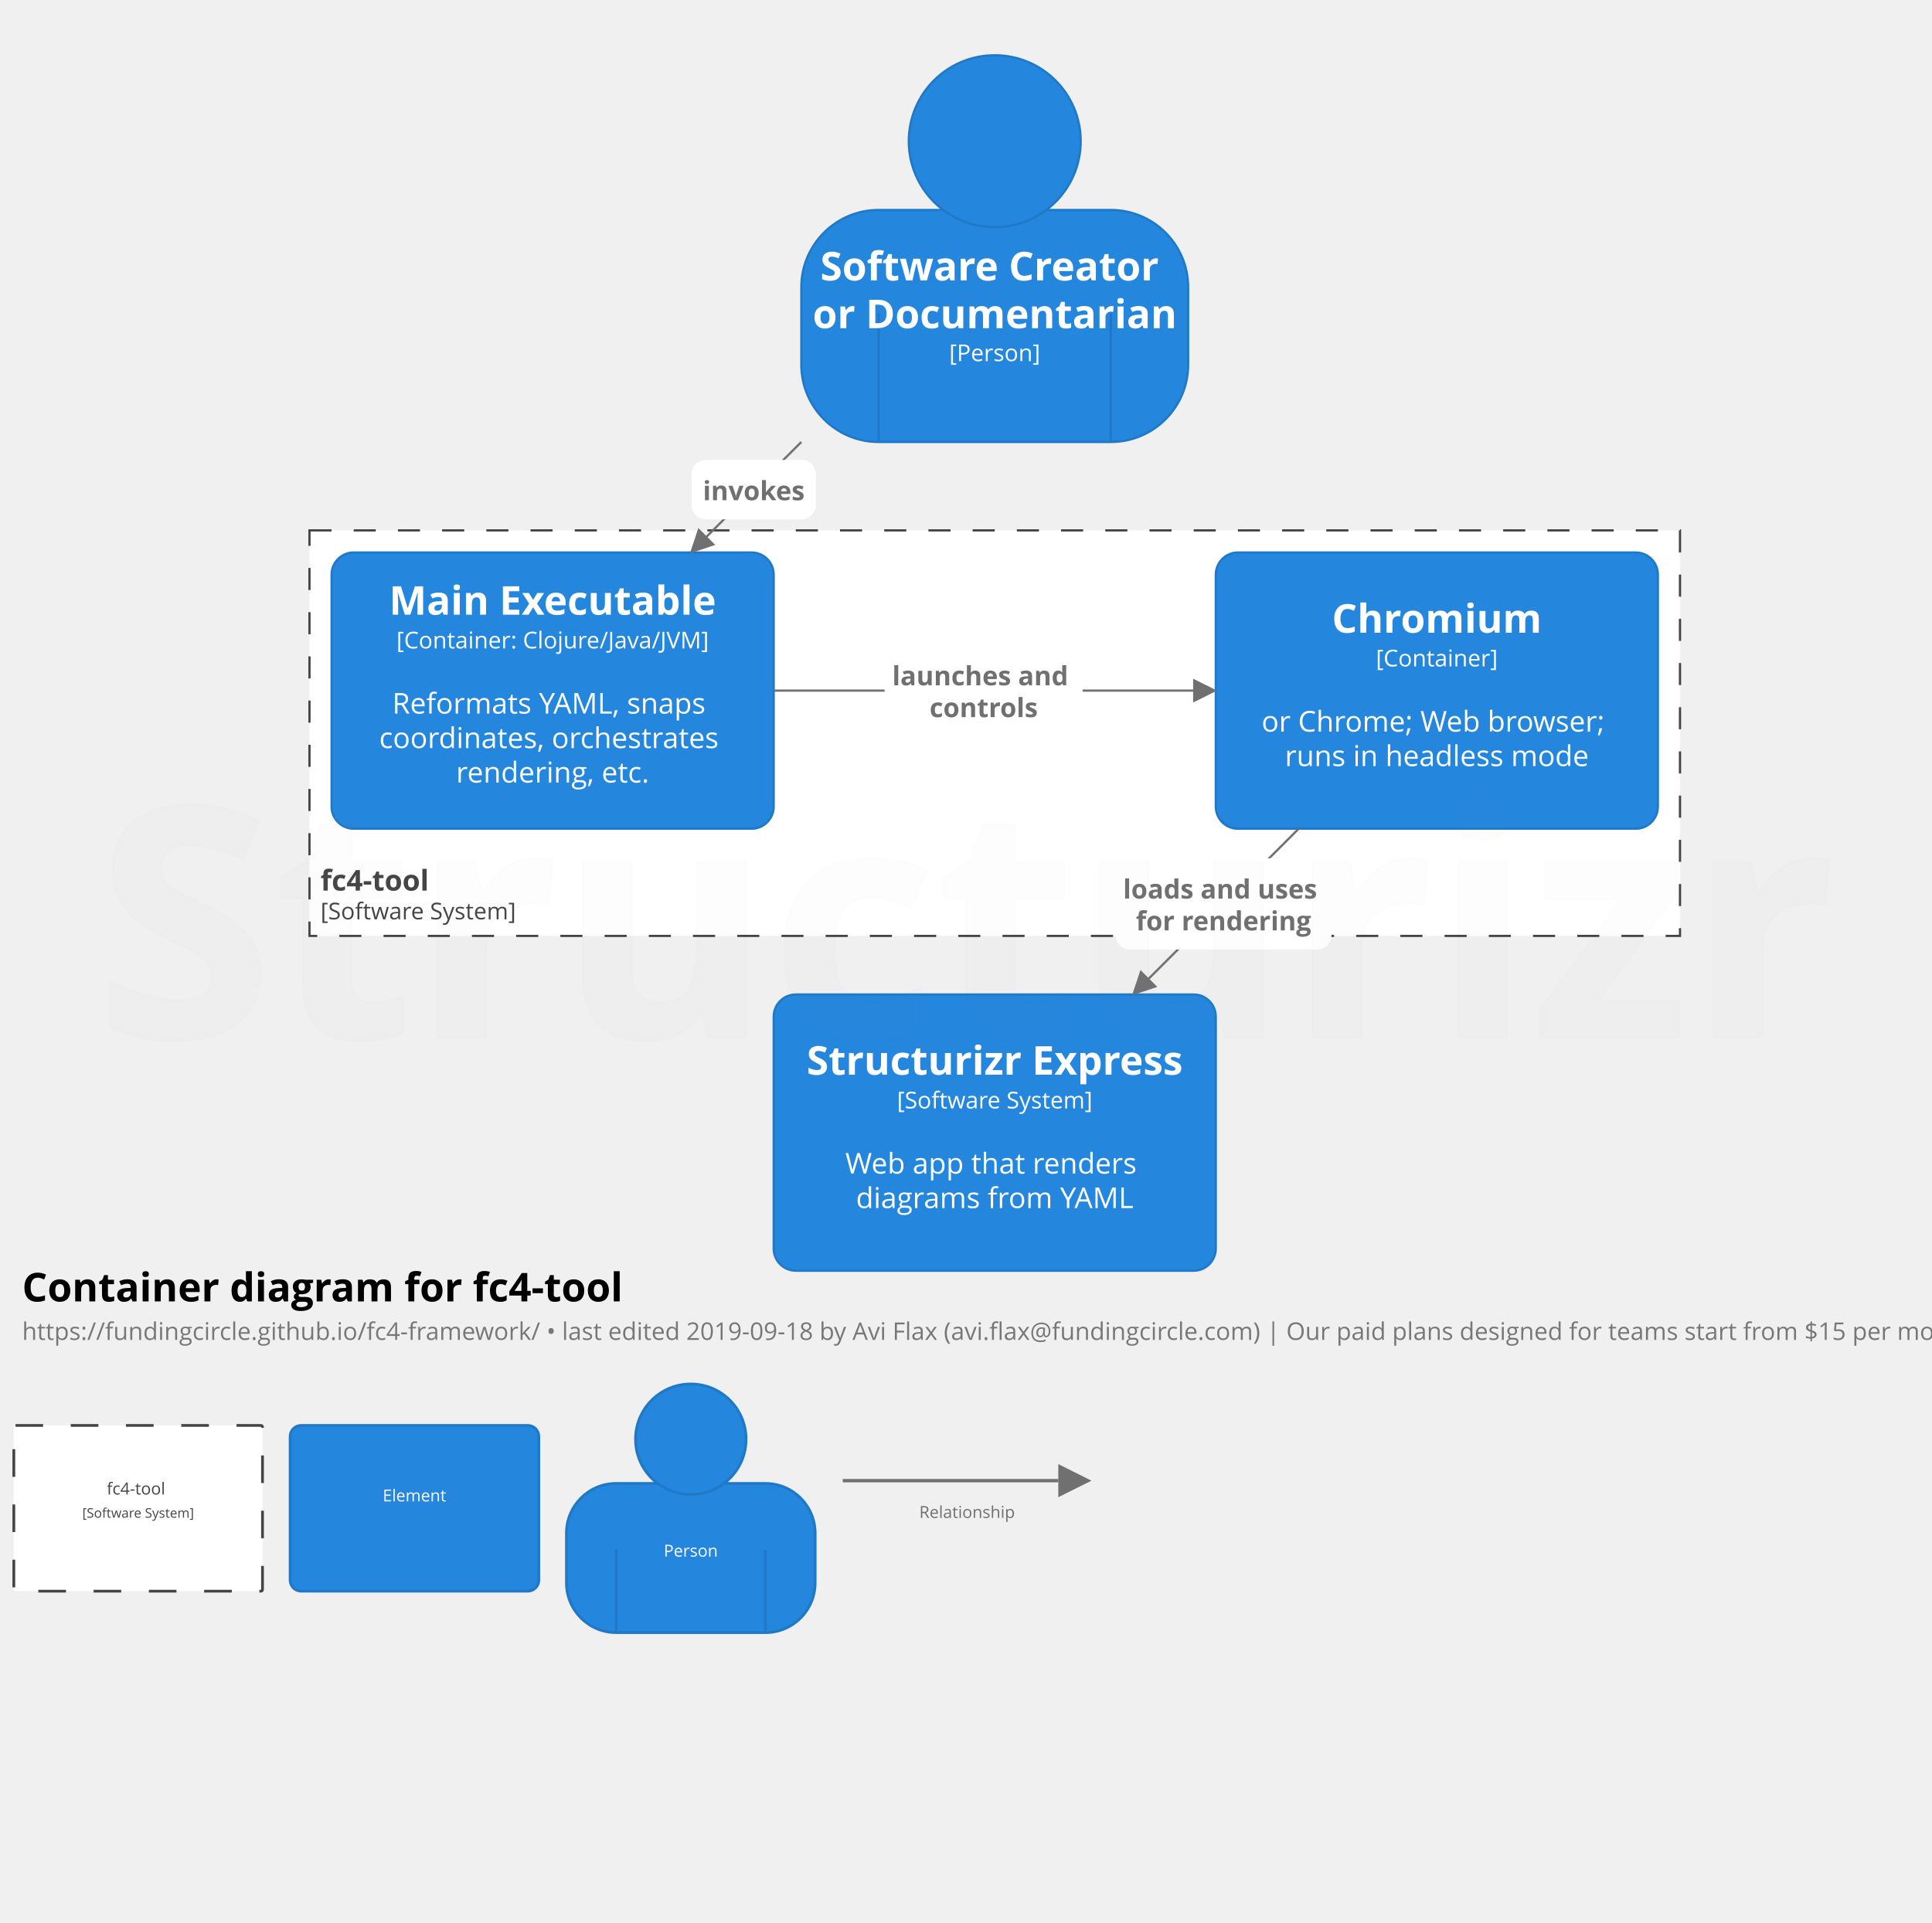
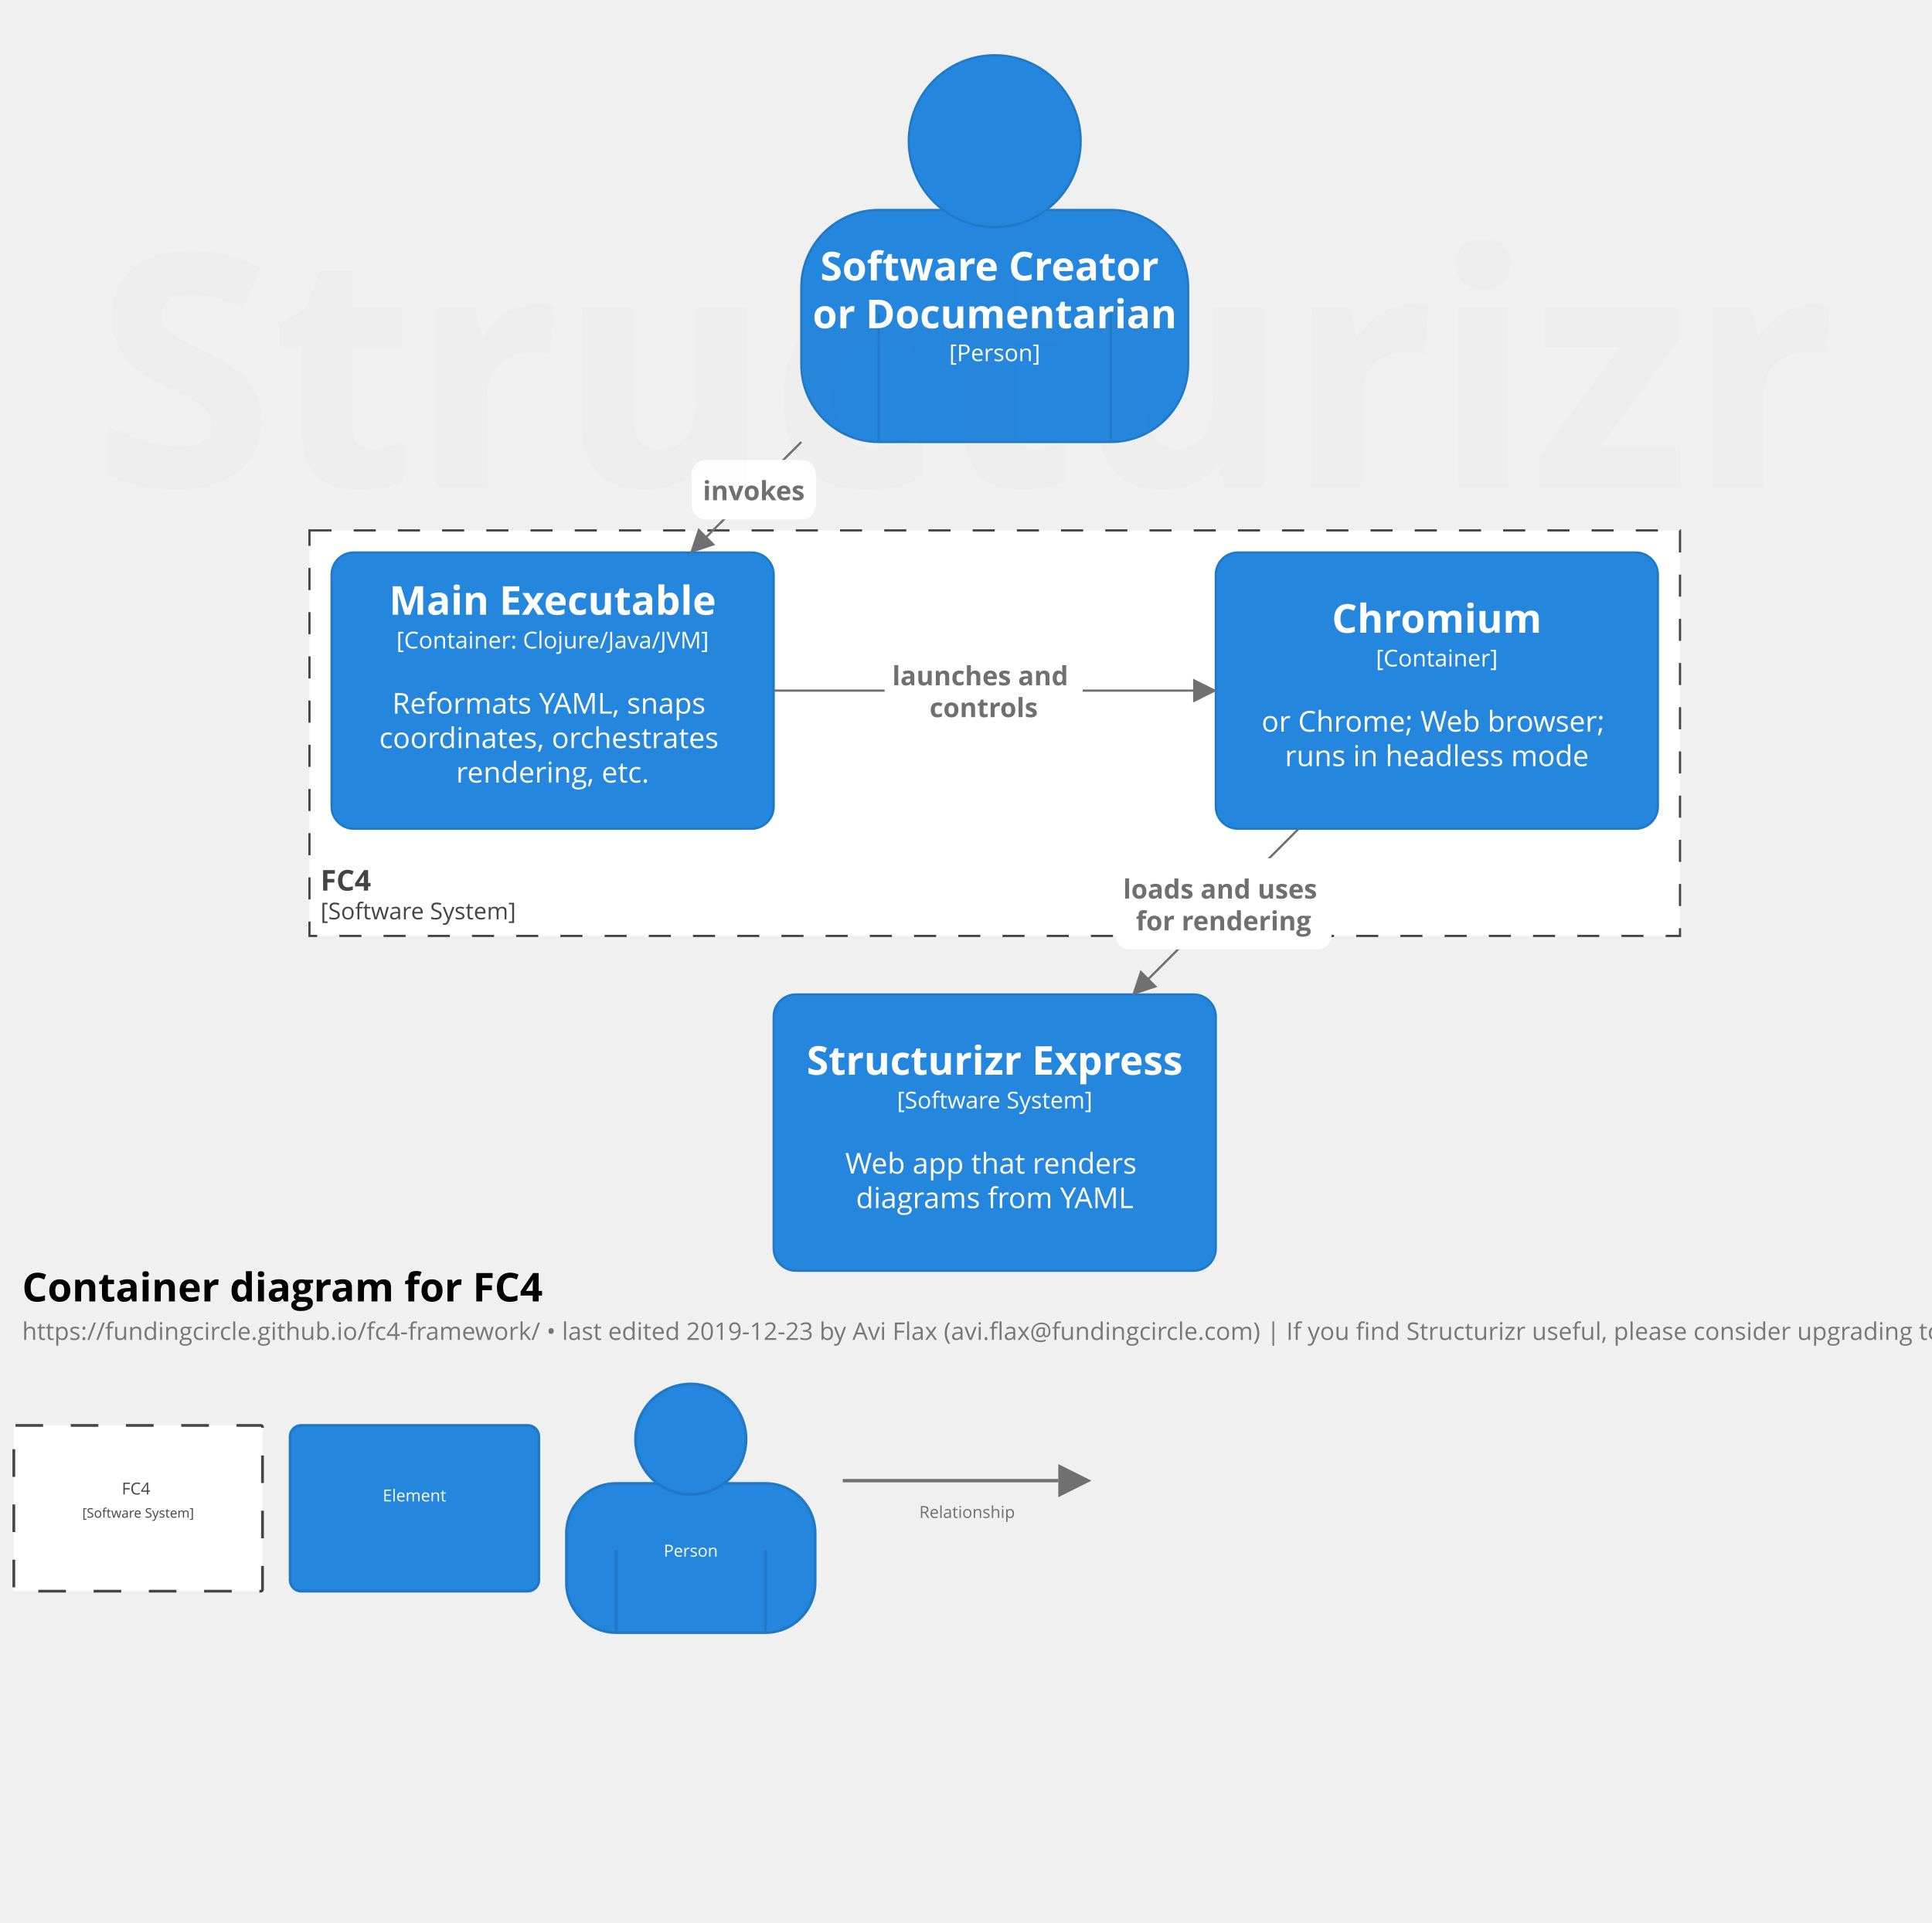
<svg xmlns="http://www.w3.org/2000/svg" version="1.1" viewBox="0 0 1748 1740">
  <g>
    <g id="v-3" class="joint-viewport" transform="matrix(1,0,0,1,0,0)">
-       <g id="j_17" model-id="4322d59a-7133-4c16-aa70-d8078ade37e7" class="joint-theme-default joint-cell joint-type-structurizr joint-type-structurizr-diagrammetadata joint-element" data-type="structurizr.diagramMetadata" transform="translate(20,1224)">
+       <g id="j_17" model-id="1b67317a-8b3f-42fa-bfb0-3e17da078d5e" class="joint-theme-default joint-cell joint-type-structurizr joint-type-structurizr-diagrammetadata joint-element" data-type="structurizr.diagramMetadata" transform="translate(20,1224)">
        <g id="v-181">
          <text class="structurizrDiagramMetadata structurizrMetadata" id="v-182" font-weight="normal" font-size="22px" text-anchor="start" fill="#777777" pointer-events="none" font-family="Open Sans" />
        </g>
      </g>
-       <g id="j_16" model-id="8b32ecd8-66c0-434c-9f0c-9357fe303faa" class="joint-theme-default joint-cell joint-type-structurizr joint-type-structurizr-diagramdescription joint-element" data-type="structurizr.diagramDescription" transform="translate(20,1195)">
+       <g id="j_16" model-id="d471409d-5c9c-4324-8d6d-954f05b96469" class="joint-theme-default joint-cell joint-type-structurizr joint-type-structurizr-diagramdescription joint-element" data-type="structurizr.diagramDescription" transform="translate(20,1195)">
        <g id="v-177">
          <text y="0.8em" text-anchor="start" transform="matrix(1,0,0,1,0,0)" font-size="22px" font-weight="normal" fill="#777777" id="v-178" class="structurizrDiagramDescription structurizrMetadata" pointer-events="none" font-family="Open Sans">
-             <tspan id="v-179" class="v-line" dy="0em" x="0">https://fundingcircle.github.io/fc4-framework/ • last edited 2019-09-18 by Avi Flax (avi.flax@fundingcircle.com) | Our paid plans designed for teams start from $15 per month - structurizr.com</tspan>
-           </text>
-         </g>
-       </g>
-       <g id="j_15" model-id="1feca04d-ddd5-4b28-8875-ed8a9ba3c207" class="joint-theme-default joint-cell joint-type-structurizr joint-type-structurizr-diagramtitle joint-element" data-type="structurizr.diagramTitle" transform="translate(20,1149)">
+             <tspan id="v-179" class="v-line" dy="0em" x="0">https://fundingcircle.github.io/fc4-framework/ • last edited 2019-12-23 by Avi Flax (avi.flax@fundingcircle.com) | If you find Structurizr useful, please consider upgrading to one of our paid plans - structurizr.com</tspan>
+           </text>
+         </g>
+       </g>
+       <g id="j_15" model-id="8cb1f04b-0ce5-408c-af92-9f6802a0a423" class="joint-theme-default joint-cell joint-type-structurizr joint-type-structurizr-diagramtitle joint-element" data-type="structurizr.diagramTitle" transform="translate(20,1149)">
        <g id="v-173">
          <text y="0.8em" text-anchor="start" transform="matrix(1,0,0,1,0,0)" font-size="36px" font-weight="bold" fill="#000000" id="v-174" class="structurizrDiagramTitle structurizrMetadata" pointer-events="none" font-family="Open Sans">
-             <tspan id="v-175" class="v-line" dy="0em" x="0">Container diagram for fc4-tool</tspan>
-           </text>
-         </g>
-       </g>
-       <g id="j_6" model-id="9fb7e31a-90ed-4e16-9b76-770948b0e176" class="joint-theme-default joint-cell joint-type-structurizr joint-type-structurizr-boundary joint-element" data-type="structurizr.boundary" transform="translate(280,480)" style="cursor: move !important">
+             <tspan id="v-175" class="v-line" dy="0em" x="0">Container diagram for FC4</tspan>
+           </text>
+         </g>
+       </g>
+       <g id="j_6" model-id="8bbca2ce-37b4-4d74-bd6d-af79a32e4bb5" class="joint-theme-default joint-cell joint-type-structurizr joint-type-structurizr-boundary joint-element" data-type="structurizr.boundary" transform="translate(280,480)" style="cursor: move !important">
        <g id="v-35">
          <rect stroke-dasharray="20,20" rx="0" stroke="#444444" fill="#ffffff" width="1240" stroke-width="2" id="v-36" class="structurizrBoundary structurizrHighlightableElement" pointer-events="none" ry="0" height="367" />
          <text y="326" text-anchor="start" transform="matrix(1,0,0,1,10,0)" font-size="26px" font-weight="bold" fill="#444444" id="v-37" class="structurizrName" x="10" pointer-events="visible" font-family="Open Sans">
-             <tspan id="v-39" class="v-line" dy="0em" x="0">fc4-tool</tspan>
+             <tspan id="v-39" class="v-line" dy="0em" x="0">FC4</tspan>
          </text>
          <text y="352" text-anchor="start" transform="matrix(1,0,0,1,10,0)" font-size="21px" font-weight="normal" fill="#444444" id="v-38" class="structurizrMetaData" x="10" pointer-events="visible" font-family="Open Sans">
            <tspan id="v-40" class="v-line" dy="0em" x="0">[Software System]</tspan>
          </text>
        </g>
      </g>
-       <g id="j_7" model-id="74435505-e00d-421d-a4fb-2e4916ff174b" class="joint-theme-default joint-cell joint-type-structurizr joint-type-structurizr-person joint-element" data-type="structurizr.person" transform="translate(725,50)" style="cursor: move !important">
-         <g class="structurizrElement" id="v-44">
+       <g id="j_7" model-id="93089a4e-02e0-4798-8446-d74ef9ef9e41" class="joint-theme-default joint-cell joint-type-structurizr joint-type-structurizr-person joint-element" data-type="structurizr.person" transform="translate(725,50)" style="cursor: move !important">
+         <g class="structurizrElement" id="v-44" style="opacity: 1;">
          <rect y="140" rx="70" stroke="#2079c6" fill="#2486dc" width="350" stroke-width="2" id="v-46" class="structurizrPersonBody structurizrHighlightableElement" x="0" pointer-events="visiblePainted" height="210" />
          <circle r="77.778" stroke="#2079c6" fill="#2486dc" stroke-width="2" cx="175" id="v-45" class="structurizrPersonHead structurizrHighlightableElement" cy="77.778" pointer-events="visiblePainted" />
          <line class="structurizrPersonRightArm" x1="70" y1="233.333" x2="70" y2="350" style="stroke-width:2px" id="v-52" stroke="#2079c6" />
          <line class="structurizrPersonLeftArm" x1="280" y1="233.333" x2="280" y2="350" style="stroke-width:2px" id="v-53" stroke="#2079c6" />
          <text y="0.8em" text-anchor="middle" transform="matrix(1,0,0,1,175,175)" font-size="36px" font-weight="bold" fill="#ffffff" id="v-47" class="structurizrName" pointer-events="visible" font-family="Open Sans">
            <tspan id="v-54" class="v-line" dy="0em" x="0">Software Creator</tspan>
            <tspan id="v-55" class="v-line" dy="1.2em" x="0">or Documentarian</tspan>
          </text>
          <text class="structurizrMetaData" id="v-48" font-size="21px" y="0.8em" text-anchor="middle" font-family="Open Sans" fill="#ffffff" transform="matrix(1,0,0,1,175,260)">
            <tspan id="v-56" class="v-line" dy="0em" x="0">[Person]</tspan>
          </text>
          <text y="0.8em" text-anchor="middle" transform="matrix(1,0,0,1,175,315)" font-size="26px" fill="#ffffff" id="v-49" class="structurizrDescription" display="none" font-family="Open Sans">
            <tspan id="v-57" class="v-line v-empty-line" dy="0em" x="0" style="fill-opacity: 0; stroke-opacity: 0;">-</tspan>
          </text>
          <text text-anchor="middle" transform="matrix(1,0,0,1,175,324.8)" font-size="26" font-weight="bold" fill="#5ba4e5" id="v-50" class="structurizrNavigation" display="none" font-family="Open Sans" />
          <image class="structurizrIcon" id="v-51" />
        </g>
      </g>
-       <g id="j_8" model-id="4daff4bb-076b-4970-866d-6ccb699a8d6b" class="joint-theme-default joint-cell joint-type-structurizr joint-type-structurizr-box joint-element" data-type="structurizr.box" transform="translate(700,900)" style="cursor: move !important">
-         <g class="structurizrElement" id="v-63">
-           <rect rx="20" stroke="#2079c6" fill="#2486dc" width="400" stroke-width="2" id="v-64" class="structurizrBox structurizrHighlightableElement" pointer-events="visiblePainted" ry="20" height="250" />
-           <text y="0.8em" text-anchor="middle" transform="matrix(1,0,0,1,200,43.8)" font-size="36" font-weight="bold" fill="#ffffff" id="v-65" class="structurizrName" pointer-events="visible" font-family="Open Sans">
-             <tspan id="v-70" class="v-line" dy="0em" x="0">Structurizr Express</tspan>
-           </text>
-           <text class="structurizrMetaData" id="v-66" font-size="21" y="0.8em" text-anchor="middle" font-family="Open Sans" fill="#ffffff" transform="matrix(1,0,0,1,200,86.3)">
-             <tspan id="v-71" class="v-line" dy="0em" x="0">[Software System]</tspan>
-           </text>
-           <text class="structurizrDescription" id="v-67" font-size="26" y="0.8em" text-anchor="middle" font-family="Open Sans" fill="#ffffff" transform="matrix(1,0,0,1,200,141.3)">
-             <tspan id="v-72" class="v-line" dy="0em" x="0">Web app that renders</tspan>
-             <tspan id="v-73" class="v-line" dy="1.2em" x="0">diagrams from YAML</tspan>
-           </text>
-           <text text-anchor="middle" transform="matrix(1,0,0,1,200,225)" font-size="26" font-weight="bold" fill="#5ba4e5" id="v-68" class="structurizrNavigation" display="none" font-family="Open Sans" />
-           <image class="structurizrIcon" id="v-69" />
-         </g>
-       </g>
-       <g id="j_9" model-id="4d16e486-95bb-4f7e-8f5d-4a3b6dafbadf" class="joint-theme-default joint-cell joint-type-structurizr joint-type-structurizr-box joint-element" data-type="structurizr.box" transform="translate(300,500)" style="cursor: move !important">
-         <g class="structurizrElement" id="v-81">
-           <rect rx="20" stroke="#2079c6" fill="#2486dc" width="400" stroke-width="2" id="v-82" class="structurizrBox structurizrHighlightableElement" pointer-events="visiblePainted" ry="20" height="250" />
-           <text y="0.8em" text-anchor="middle" transform="matrix(1,0,0,1,200,27.5)" font-size="36" font-weight="bold" fill="#ffffff" id="v-83" class="structurizrName" pointer-events="visible" font-family="Open Sans">
-             <tspan id="v-88" class="v-line" dy="0em" x="0">Main Executable</tspan>
-           </text>
-           <text class="structurizrMetaData" id="v-84" font-size="21" y="0.8em" text-anchor="middle" font-family="Open Sans" fill="#ffffff" transform="matrix(1,0,0,1,200,70)">
-             <tspan id="v-89" class="v-line" dy="0em" x="0">[Container: Clojure/Java/JVM]</tspan>
-           </text>
-           <text class="structurizrDescription" id="v-85" font-size="26" y="0.8em" text-anchor="middle" font-family="Open Sans" fill="#ffffff" transform="matrix(1,0,0,1,200,125)">
-             <tspan id="v-90" class="v-line" dy="0em" x="0">Reformats YAML, snaps</tspan>
-             <tspan id="v-91" class="v-line" dy="1.2em" x="0">coordinates, orchestrates</tspan>
-             <tspan id="v-92" class="v-line" dy="1.2em" x="0">rendering, etc.</tspan>
-           </text>
-           <text text-anchor="middle" transform="matrix(1,0,0,1,200,225)" font-size="26" font-weight="bold" fill="#5ba4e5" id="v-86" class="structurizrNavigation" display="none" font-family="Open Sans" />
-           <image class="structurizrIcon" id="v-87" />
-         </g>
-       </g>
-       <g id="j_10" model-id="583ffb1e-96f1-48ef-bba5-92e43419d315" class="joint-theme-default joint-cell joint-type-structurizr joint-type-structurizr-box joint-element" data-type="structurizr.box" transform="translate(1100,500)" style="cursor: move !important">
-         <g class="structurizrElement" id="v-96">
+       <g id="j_8" model-id="c8de2d9f-c9b9-4fb2-8e59-84e57989c623" class="joint-theme-default joint-cell joint-type-structurizr joint-type-structurizr-box joint-element" data-type="structurizr.box" transform="translate(300,500)" style="cursor: move !important">
+         <g class="structurizrElement" id="v-65" style="opacity: 1;">
+           <rect rx="20" stroke="#2079c6" fill="#2486dc" width="400" stroke-width="2" id="v-66" class="structurizrBox structurizrHighlightableElement" pointer-events="visiblePainted" ry="20" height="250" />
+           <text y="0.8em" text-anchor="middle" transform="matrix(1,0,0,1,200,27.5)" font-size="36" font-weight="bold" fill="#ffffff" id="v-67" class="structurizrName" pointer-events="visible" font-family="Open Sans">
+             <tspan id="v-72" class="v-line" dy="0em" x="0">Main Executable</tspan>
+           </text>
+           <text class="structurizrMetaData" id="v-68" font-size="21" y="0.8em" text-anchor="middle" font-family="Open Sans" fill="#ffffff" transform="matrix(1,0,0,1,200,70)">
+             <tspan id="v-73" class="v-line" dy="0em" x="0">[Container: Clojure/Java/JVM]</tspan>
+           </text>
+           <text class="structurizrDescription" id="v-69" font-size="26" y="0.8em" text-anchor="middle" font-family="Open Sans" fill="#ffffff" transform="matrix(1,0,0,1,200,125)">
+             <tspan id="v-74" class="v-line" dy="0em" x="0">Reformats YAML, snaps</tspan>
+             <tspan id="v-75" class="v-line" dy="1.2em" x="0">coordinates, orchestrates</tspan>
+             <tspan id="v-76" class="v-line" dy="1.2em" x="0">rendering, etc.</tspan>
+           </text>
+           <text text-anchor="middle" transform="matrix(1,0,0,1,200,225)" font-size="26" font-weight="bold" fill="#5ba4e5" id="v-70" class="structurizrNavigation" display="none" font-family="Open Sans" />
+           <image class="structurizrIcon" id="v-71" />
+         </g>
+       </g>
+       <g id="j_9" model-id="8beafa8c-dd66-41d4-84fc-27e3a7604195" class="joint-theme-default joint-cell joint-type-structurizr joint-type-structurizr-box joint-element" data-type="structurizr.box" transform="translate(1100,500)" style="cursor: move !important">
+         <g class="structurizrElement" id="v-80" style="opacity: 1;">
+           <rect rx="20" stroke="#2079c6" fill="#2486dc" width="400" stroke-width="2" id="v-81" class="structurizrBox structurizrHighlightableElement" pointer-events="visiblePainted" ry="20" height="250" />
+           <text y="0.8em" text-anchor="middle" transform="matrix(1,0,0,1,200,43.8)" font-size="36" font-weight="bold" fill="#ffffff" id="v-82" class="structurizrName" pointer-events="visible" font-family="Open Sans">
+             <tspan id="v-87" class="v-line" dy="0em" x="0">Chromium</tspan>
+           </text>
+           <text class="structurizrMetaData" id="v-83" font-size="21" y="0.8em" text-anchor="middle" font-family="Open Sans" fill="#ffffff" transform="matrix(1,0,0,1,200,86.3)">
+             <tspan id="v-88" class="v-line" dy="0em" x="0">[Container]</tspan>
+           </text>
+           <text class="structurizrDescription" id="v-84" font-size="26" y="0.8em" text-anchor="middle" font-family="Open Sans" fill="#ffffff" transform="matrix(1,0,0,1,200,141.3)">
+             <tspan id="v-89" class="v-line" dy="0em" x="0">or Chrome; Web browser;</tspan>
+             <tspan id="v-90" class="v-line" dy="1.2em" x="0">runs in headless mode</tspan>
+           </text>
+           <text text-anchor="middle" transform="matrix(1,0,0,1,200,225)" font-size="26" font-weight="bold" fill="#5ba4e5" id="v-85" class="structurizrNavigation" display="none" font-family="Open Sans" />
+           <image class="structurizrIcon" id="v-86" />
+         </g>
+       </g>
+       <g id="j_10" model-id="4b46bbcf-00e9-45ab-9b34-d71ebc67e523" class="joint-theme-default joint-cell joint-type-structurizr joint-type-structurizr-box joint-element" data-type="structurizr.box" transform="translate(700,900)" style="cursor: move !important">
+         <g class="structurizrElement" id="v-96" style="opacity: 1;">
          <rect rx="20" stroke="#2079c6" fill="#2486dc" width="400" stroke-width="2" id="v-97" class="structurizrBox structurizrHighlightableElement" pointer-events="visiblePainted" ry="20" height="250" />
          <text y="0.8em" text-anchor="middle" transform="matrix(1,0,0,1,200,43.8)" font-size="36" font-weight="bold" fill="#ffffff" id="v-98" class="structurizrName" pointer-events="visible" font-family="Open Sans">
-             <tspan id="v-103" class="v-line" dy="0em" x="0">Chromium</tspan>
+             <tspan id="v-103" class="v-line" dy="0em" x="0">Structurizr Express</tspan>
          </text>
          <text class="structurizrMetaData" id="v-99" font-size="21" y="0.8em" text-anchor="middle" font-family="Open Sans" fill="#ffffff" transform="matrix(1,0,0,1,200,86.3)">
-             <tspan id="v-104" class="v-line" dy="0em" x="0">[Container]</tspan>
+             <tspan id="v-104" class="v-line" dy="0em" x="0">[Software System]</tspan>
          </text>
          <text class="structurizrDescription" id="v-100" font-size="26" y="0.8em" text-anchor="middle" font-family="Open Sans" fill="#ffffff" transform="matrix(1,0,0,1,200,141.3)">
-             <tspan id="v-105" class="v-line" dy="0em" x="0">or Chrome; Web browser;</tspan>
-             <tspan id="v-106" class="v-line" dy="1.2em" x="0">runs in headless mode</tspan>
+             <tspan id="v-105" class="v-line" dy="0em" x="0">Web app that renders</tspan>
+             <tspan id="v-106" class="v-line" dy="1.2em" x="0">diagrams from YAML</tspan>
          </text>
          <text text-anchor="middle" transform="matrix(1,0,0,1,200,225)" font-size="26" font-weight="bold" fill="#5ba4e5" id="v-101" class="structurizrNavigation" display="none" font-family="Open Sans" />
          <image class="structurizrIcon" id="v-102" />
        </g>
      </g>
-       <g id="j_11" model-id="9c75e1d6-96e2-4d4f-a9cd-4cfb78dde784" class="joint-theme-default joint-cell joint-type-structurizr joint-type-structurizr-relationship joint-link" data-type="structurizr.relationship">
-         <path class="connection" stroke="#707070" id="v-123" stroke-width="2" fill="none" d="M 1175 750 1039 886" />
+       <g id="j_11" model-id="1f3c37f2-1b94-4681-abe9-a0718151adea" class="joint-theme-default joint-cell joint-type-structurizr joint-type-structurizr-relationship joint-link" data-type="structurizr.relationship">
+         <path class="connection" stroke="#707070" id="v-123" stroke-width="2" fill="none" d="M 1175 750 1039 886" style="opacity: 1;" />
        <path class="marker-source" fill="black" stroke="black" transform="translate(1175,750) scale(1,1) rotate(-225)" />
-         <path class="marker-target" fill="#707070" stroke="#707070" id="v-125" d="M 20 0 L 0 10 L 20 20 z" transform="translate(1017.929,892.929) scale(1,1) rotate(-45)" />
-         <path class="connection-wrap" id="v-124" fill="none" d="M 1175 750 1039 886" />
+         <path class="marker-target" fill="#707070" stroke="#707070" id="v-125" d="M 20 0 L 0 10 L 20 20 z" transform="translate(1017.929,892.929) scale(1,1) rotate(-45)" style="opacity: 1;" />
+         <path class="connection-wrap highlightedLink" id="v-124" fill="none" d="M 1175 750 1039 886" />
        <g class="labels">
-           <g class="label" id="v-114" label-idx="0" transform="translate(1107, 818)">
+           <g class="label" id="v-114" label-idx="0" transform="translate(1107, 818)" style="opacity: 1;">
            <rect rx="3" stroke="#ffffff" transform="matrix(1,0,0,1,-87.7,-31.3)" fill="#ffffff" width="175.406" stroke-width="20px" id="v-116" pointer-events="none" ry="3" height="62.594" />
            <text y="0.8em" text-anchor="middle" transform="matrix(1,0,0,1,0,-24)" font-size="24px" font-weight="bold" fill="#707070" id="v-115" pointer-events="none" font-family="Open Sans">
              <tspan id="v-117" class="v-line" dy="0em" x="0">loads and uses</tspan>
              <tspan id="v-118" class="v-line" dy="1.2em" x="0">for rendering</tspan>
            </text>
          </g>
-           <g class="label" id="v-119" label-idx="1" transform="translate(1107, 861.2)">
+           <g class="label" id="v-119" label-idx="1" transform="translate(1107, 861.2)" style="opacity: 1;">
            <rect id="v-121" fill="#ffffff" rx="3" ry="3" pointer-events="none" width="0" height="0" transform="matrix(1,0,0,1,0,0)" />
            <text y="0.8em" text-anchor="middle" transform="matrix(1,0,0,1,0,0)" font-size="19px" font-weight="normal" fill="#707070" id="v-120" display="none" pointer-events="none" font-family="Open Sans">
              <tspan id="v-122" class="v-line v-empty-line" dy="0em" x="0" style="fill-opacity: 0; stroke-opacity: 0;">-</tspan>
            </text>
          </g>
        </g>
        <g class="marker-vertices" display="none" />
        <g class="marker-arrowheads" id="v-127" display="none">
          <g class="marker-arrowhead-group marker-arrowhead-group-source" id="v-111">
            <path class="marker-arrowhead" end="source" d="M 26 0 L 0 13 L 26 26 z" />
          </g>
          <g class="marker-arrowhead-group marker-arrowhead-group-target" id="v-112">
            <path class="marker-arrowhead" end="target" d="M 26 0 L 0 13 L 26 26 z" />
          </g>
        </g>
        <g class="link-tools" id="v-126" display="none">
          <g class="link-tool" id="v-110" transform="translate(1146.716, 778.2843) ">
            <g class="tool-remove" event="remove">
              <circle r="11" />
              <path transform="scale(.8) translate(-16, -16)" d="M24.778,21.419 19.276,15.917 24.777,10.415 21.949,7.585 16.447,13.087 10.945,7.585 8.117,10.415 13.618,15.917 8.116,21.419 10.946,24.248 16.447,18.746 21.948,24.248z" />
            </g>
            <g class="tool-options" event="link:options">
              <circle r="11" transform="translate(25)" />
              <path fill="white" transform="scale(.55) translate(29, -16)" d="M31.229,17.736c0.064-0.571,0.104-1.148,0.104-1.736s-0.04-1.166-0.104-1.737l-4.377-1.557c-0.218-0.716-0.504-1.401-0.851-2.05l1.993-4.192c-0.725-0.91-1.549-1.734-2.458-2.459l-4.193,1.994c-0.647-0.347-1.334-0.632-2.049-0.849l-1.558-4.378C17.165,0.708,16.588,0.667,16,0.667s-1.166,0.041-1.737,0.105L12.707,5.15c-0.716,0.217-1.401,0.502-2.05,0.849L6.464,4.005C5.554,4.73,4.73,5.554,4.005,6.464l1.994,4.192c-0.347,0.648-0.632,1.334-0.849,2.05l-4.378,1.557C0.708,14.834,0.667,15.412,0.667,16s0.041,1.165,0.105,1.736l4.378,1.558c0.217,0.715,0.502,1.401,0.849,2.049l-1.994,4.193c0.725,0.909,1.549,1.733,2.459,2.458l4.192-1.993c0.648,0.347,1.334,0.633,2.05,0.851l1.557,4.377c0.571,0.064,1.148,0.104,1.737,0.104c0.588,0,1.165-0.04,1.736-0.104l1.558-4.377c0.715-0.218,1.399-0.504,2.049-0.851l4.193,1.993c0.909-0.725,1.733-1.549,2.458-2.458l-1.993-4.193c0.347-0.647,0.633-1.334,0.851-2.049L31.229,17.736zM16,20.871c-2.69,0-4.872-2.182-4.872-4.871c0-2.69,2.182-4.872,4.872-4.872c2.689,0,4.871,2.182,4.871,4.872C20.871,18.689,18.689,20.871,16,20.871z" />
            </g>
          </g>
        </g>
      </g>
-       <g id="j_12" model-id="ddf356e5-8ec5-4c61-8ebd-c76ea858f5da" class="joint-theme-default joint-cell joint-type-structurizr joint-type-structurizr-relationship joint-link" data-type="structurizr.relationship">
-         <path class="connection" stroke="#707070" id="v-144" stroke-width="2" fill="none" d="M 700 625 1080 625" />
+       <g id="j_12" model-id="9c12390a-c5eb-48fb-88ae-b078c1c94928" class="joint-theme-default joint-cell joint-type-structurizr joint-type-structurizr-relationship joint-link" data-type="structurizr.relationship">
+         <path class="connection" stroke="#707070" id="v-144" stroke-width="2" fill="none" d="M 700 625 1080 625" style="opacity: 1;" />
        <path class="marker-source" fill="black" stroke="black" transform="translate(700,625) scale(1,1) rotate(0)" />
-         <path class="marker-target" fill="#707070" stroke="#707070" id="v-146" d="M 20 0 L 0 10 L 20 20 z" transform="translate(1100,635) scale(1,1) rotate(-180)" />
-         <path class="connection-wrap" id="v-145" fill="none" d="M 700 625 1080 625" />
+         <path class="marker-target" fill="#707070" stroke="#707070" id="v-146" d="M 20 0 L 0 10 L 20 20 z" transform="translate(1100,635) scale(1,1) rotate(-180)" style="opacity: 1;" />
+         <path class="connection-wrap highlightedLink" id="v-145" fill="none" d="M 700 625 1080 625" />
        <g class="labels">
-           <g class="label" id="v-135" label-idx="0" transform="translate(890, 625)">
+           <g class="label" id="v-135" label-idx="0" transform="translate(890, 625)" style="opacity: 1;">
            <rect rx="3" stroke="#ffffff" transform="matrix(1,0,0,1,-79.6,-31.3)" fill="#ffffff" width="159.156" stroke-width="20px" id="v-137" pointer-events="none" ry="3" height="62.594" />
            <text y="0.8em" text-anchor="middle" transform="matrix(1,0,0,1,0,-24)" font-size="24px" font-weight="bold" fill="#707070" id="v-136" pointer-events="none" font-family="Open Sans">
              <tspan id="v-138" class="v-line" dy="0em" x="0">launches and</tspan>
              <tspan id="v-139" class="v-line" dy="1.2em" x="0">controls</tspan>
            </text>
          </g>
-           <g class="label" id="v-140" label-idx="1" transform="translate(890, 668.2)">
+           <g class="label" id="v-140" label-idx="1" transform="translate(890, 668.2)" style="opacity: 1;">
            <rect id="v-142" fill="#ffffff" rx="3" ry="3" pointer-events="none" width="0" height="0" transform="matrix(1,0,0,1,0,0)" />
            <text y="0.8em" text-anchor="middle" transform="matrix(1,0,0,1,0,0)" font-size="19px" font-weight="normal" fill="#707070" id="v-141" display="none" pointer-events="none" font-family="Open Sans">
              <tspan id="v-143" class="v-line v-empty-line" dy="0em" x="0" style="fill-opacity: 0; stroke-opacity: 0;">-</tspan>
            </text>
          </g>
        </g>
        <g class="marker-vertices" display="none" />
        <g class="marker-arrowheads" id="v-148" display="none">
          <g class="marker-arrowhead-group marker-arrowhead-group-source" id="v-132">
            <path class="marker-arrowhead" end="source" d="M 26 0 L 0 13 L 26 26 z" />
          </g>
          <g class="marker-arrowhead-group marker-arrowhead-group-target" id="v-133">
            <path class="marker-arrowhead" end="target" d="M 26 0 L 0 13 L 26 26 z" />
          </g>
        </g>
        <g class="link-tools" id="v-147" display="none">
          <g class="link-tool" id="v-131" transform="translate(740, 625) ">
            <g class="tool-remove" event="remove">
              <circle r="11" />
              <path transform="scale(.8) translate(-16, -16)" d="M24.778,21.419 19.276,15.917 24.777,10.415 21.949,7.585 16.447,13.087 10.945,7.585 8.117,10.415 13.618,15.917 8.116,21.419 10.946,24.248 16.447,18.746 21.948,24.248z" />
            </g>
            <g class="tool-options" event="link:options">
              <circle r="11" transform="translate(25)" />
              <path fill="white" transform="scale(.55) translate(29, -16)" d="M31.229,17.736c0.064-0.571,0.104-1.148,0.104-1.736s-0.04-1.166-0.104-1.737l-4.377-1.557c-0.218-0.716-0.504-1.401-0.851-2.05l1.993-4.192c-0.725-0.91-1.549-1.734-2.458-2.459l-4.193,1.994c-0.647-0.347-1.334-0.632-2.049-0.849l-1.558-4.378C17.165,0.708,16.588,0.667,16,0.667s-1.166,0.041-1.737,0.105L12.707,5.15c-0.716,0.217-1.401,0.502-2.05,0.849L6.464,4.005C5.554,4.73,4.73,5.554,4.005,6.464l1.994,4.192c-0.347,0.648-0.632,1.334-0.849,2.05l-4.378,1.557C0.708,14.834,0.667,15.412,0.667,16s0.041,1.165,0.105,1.736l4.378,1.558c0.217,0.715,0.502,1.401,0.849,2.049l-1.994,4.193c0.725,0.909,1.549,1.733,2.459,2.458l4.192-1.993c0.648,0.347,1.334,0.633,2.05,0.851l1.557,4.377c0.571,0.064,1.148,0.104,1.737,0.104c0.588,0,1.165-0.04,1.736-0.104l1.558-4.377c0.715-0.218,1.399-0.504,2.049-0.851l4.193,1.993c0.909-0.725,1.733-1.549,2.458-2.458l-1.993-4.193c0.347-0.647,0.633-1.334,0.851-2.049L31.229,17.736zM16,20.871c-2.69,0-4.872-2.182-4.872-4.871c0-2.69,2.182-4.872,4.872-4.872c2.689,0,4.871,2.182,4.871,4.872C20.871,18.689,18.689,20.871,16,20.871z" />
            </g>
          </g>
        </g>
      </g>
-       <g id="j_13" model-id="d4dc304d-fea9-46f0-a2e4-658543014378" class="joint-theme-default joint-cell joint-type-structurizr joint-type-structurizr-relationship joint-link" data-type="structurizr.relationship">
-         <path class="connection" stroke="#707070" id="v-162" stroke-width="2" fill="none" d="M 725 400 639 486" />
+       <g id="j_13" model-id="19d93413-24cc-4b90-81f5-52fa57243c82" class="joint-theme-default joint-cell joint-type-structurizr joint-type-structurizr-relationship joint-link" data-type="structurizr.relationship">
+         <path class="connection" stroke="#707070" id="v-162" stroke-width="2" fill="none" d="M 725 400 639 486" style="opacity: 1;" />
        <path class="marker-source" fill="black" stroke="black" transform="translate(725,400) scale(1,1) rotate(-225)" />
-         <path class="marker-target" fill="#707070" stroke="#707070" id="v-164" d="M 20 0 L 0 10 L 20 20 z" transform="translate(617.9289,492.9289) scale(1,1) rotate(-45)" />
-         <path class="connection-wrap" id="v-163" fill="none" d="M 725 400 639 486" />
+         <path class="marker-target" fill="#707070" stroke="#707070" id="v-164" d="M 20 0 L 0 10 L 20 20 z" transform="translate(617.9289,492.9289) scale(1,1) rotate(-45)" style="opacity: 1;" />
+         <path class="connection-wrap highlightedLink" id="v-163" fill="none" d="M 725 400 639 486" />
        <g class="labels">
-           <g class="label" id="v-154" label-idx="0" transform="translate(682, 443)">
+           <g class="label" id="v-154" label-idx="0" transform="translate(682, 443)" style="opacity: 1;">
            <rect rx="3" stroke="#ffffff" transform="matrix(1,0,0,1,-46.3,-16.8)" fill="#ffffff" width="92.531" stroke-width="20px" id="v-156" pointer-events="none" ry="3" height="33.781" />
            <text y="0.8em" text-anchor="middle" transform="matrix(1,0,0,1,0,-9.5)" font-size="24px" font-weight="bold" fill="#707070" id="v-155" pointer-events="none" font-family="Open Sans">
              <tspan id="v-157" class="v-line" dy="0em" x="0">invokes</tspan>
            </text>
          </g>
-           <g class="label" id="v-158" label-idx="1" transform="translate(682, 474.2)">
+           <g class="label" id="v-158" label-idx="1" transform="translate(682, 474.2)" style="opacity: 1;">
            <rect id="v-160" fill="#ffffff" rx="3" ry="3" pointer-events="none" width="0" height="0" transform="matrix(1,0,0,1,0,0)" />
            <text y="0.8em" text-anchor="middle" transform="matrix(1,0,0,1,0,0)" font-size="19px" font-weight="normal" fill="#707070" id="v-159" display="none" pointer-events="none" font-family="Open Sans">
              <tspan id="v-161" class="v-line v-empty-line" dy="0em" x="0" style="fill-opacity: 0; stroke-opacity: 0;">-</tspan>
            </text>
          </g>
        </g>
        <g class="marker-vertices" display="none" />
        <g class="marker-arrowheads" id="v-166" display="none">
          <g class="marker-arrowhead-group marker-arrowhead-group-source" id="v-151">
            <path class="marker-arrowhead" end="source" d="M 26 0 L 0 13 L 26 26 z" />
          </g>
          <g class="marker-arrowhead-group marker-arrowhead-group-target" id="v-152">
            <path class="marker-arrowhead" end="target" d="M 26 0 L 0 13 L 26 26 z" />
          </g>
        </g>
        <g class="link-tools" id="v-165" display="none">
          <g class="link-tool" id="v-150" transform="translate(696.7157, 428.2843) ">
            <g class="tool-remove" event="remove">
              <circle r="11" />
              <path transform="scale(.8) translate(-16, -16)" d="M24.778,21.419 19.276,15.917 24.777,10.415 21.949,7.585 16.447,13.087 10.945,7.585 8.117,10.415 13.618,15.917 8.116,21.419 10.946,24.248 16.447,18.746 21.948,24.248z" />
            </g>
            <g class="tool-options" event="link:options">
              <circle r="11" transform="translate(25)" />
              <path fill="white" transform="scale(.55) translate(29, -16)" d="M31.229,17.736c0.064-0.571,0.104-1.148,0.104-1.736s-0.04-1.166-0.104-1.737l-4.377-1.557c-0.218-0.716-0.504-1.401-0.851-2.05l1.993-4.192c-0.725-0.91-1.549-1.734-2.458-2.459l-4.193,1.994c-0.647-0.347-1.334-0.632-2.049-0.849l-1.558-4.378C17.165,0.708,16.588,0.667,16,0.667s-1.166,0.041-1.737,0.105L12.707,5.15c-0.716,0.217-1.401,0.502-2.05,0.849L6.464,4.005C5.554,4.73,4.73,5.554,4.005,6.464l1.994,4.192c-0.347,0.648-0.632,1.334-0.849,2.05l-4.378,1.557C0.708,14.834,0.667,15.412,0.667,16s0.041,1.165,0.105,1.736l4.378,1.558c0.217,0.715,0.502,1.401,0.849,2.049l-1.994,4.193c0.725,0.909,1.549,1.733,2.459,2.458l4.192-1.993c0.648,0.347,1.334,0.633,2.05,0.851l1.557,4.377c0.571,0.064,1.148,0.104,1.737,0.104c0.588,0,1.165-0.04,1.736-0.104l1.558-4.377c0.715-0.218,1.399-0.504,2.049-0.851l4.193,1.993c0.909-0.725,1.733-1.549,2.458-2.458l-1.993-4.193c0.347-0.647,0.633-1.334,0.851-2.049L31.229,17.736zM16,20.871c-2.69,0-4.872-2.182-4.872-4.871c0-2.69,2.182-4.872,4.872-4.872c2.689,0,4.871,2.182,4.871,4.872C20.871,18.689,18.689,20.871,16,20.871z" />
            </g>
          </g>
        </g>
      </g>
-       <g id="j_14" model-id="47f394bd-7044-415b-9ecd-79e5d7ea6fe6" class="joint-theme-default joint-cell joint-type-structurizr joint-type-structurizr-diagramwatermark joint-element" data-type="structurizr.diagramWatermark" transform="translate(873.5,706)">
+       <g id="j_14" model-id="5f4d77fa-9fa5-4605-af9f-99f3ee8f7716" class="joint-theme-default joint-cell joint-type-structurizr joint-type-structurizr-diagramwatermark joint-element" data-type="structurizr.diagramWatermark" transform="translate(873.5,206)">
        <g id="v-168">
          <text y="0.8em" text-anchor="middle" stroke="#777777" transform="matrix(1,0,0,1,0,0)" font-size="291.333px" font-weight="bolder" fill="#999999" stroke-width="2px" opacity="0.02" id="v-169" class="structurizrDiagramWatermark" pointer-events="none" font-family="Open Sans">
            <tspan id="v-171" class="v-line" dy="0em" x="0">Structurizr</tspan>
          </text>
        </g>
      </g>
    </g>
    <defs id="v-4" />
  </g>
  <g transform="translate(0, 1240) scale(0.5, 0.5)">
    <g transform="translate(25,100)">
      <rect y="0" stroke-dasharray="50,50" rx="3" stroke="#444444" fill="#ffffff" width="450" stroke-width="5" x="0" ry="3" height="300" />
      <text x="225" y="125" text-anchor="middle" fill="#444444" font-size="30px" font-family="Open Sans">
-         <tspan x="225">fc4-tool</tspan>
+         <tspan x="225">FC4</tspan>
        <tspan x="225" dy="42px" font-size="0.8em">[Software System]</tspan>
      </text>
    </g>
    <g transform="translate(525,100)">
      <rect y="0" rx="20" stroke="#2079c6" fill="#2486dc" width="450" stroke-width="5" x="0" ry="20" height="300" />
      <text x="225" y="137.5" text-anchor="middle" fill="#ffffff" font-size="30px" font-family="Open Sans">
        <tspan x="225">Element</tspan>
      </text>
    </g>
    <g transform="translate(1025,25)">
      <rect x="0" y="180" width="450" height="270" rx="90" fill="#2486dc" stroke-width="5" stroke="#2079c6" />
      <circle cx="225" cy="100" r="100" fill="#2486dc" stroke-width="5" stroke="#2079c6" />
      <line x1="90" y1="300" x2="90" y2="450" stroke-width="5" stroke="#2079c6" />
      <line x1="360" y1="300" x2="360" y2="450" stroke-width="5" stroke="#2079c6" />
      <text x="225" y="312.5" text-anchor="middle" fill="#ffffff" font-size="30px" font-family="Open Sans">
        <tspan x="225">Person</tspan>
      </text>
    </g>
    <g transform="translate(1525,170)">
      <path d="M390,0 L390,60 L450,30 L 390,0" style="fill:#707070" stroke-dasharray="" />
      <path d="M0,30 L390,30" style="stroke:#707070; stroke-width: 6; fill: none;" />
      <text x="225" y="97.5" text-anchor="middle" fill="#707070" font-size="30px" font-family="Open Sans">
        <tspan x="225">Relationship</tspan>
      </text>
    </g>
  </g>
</svg>
